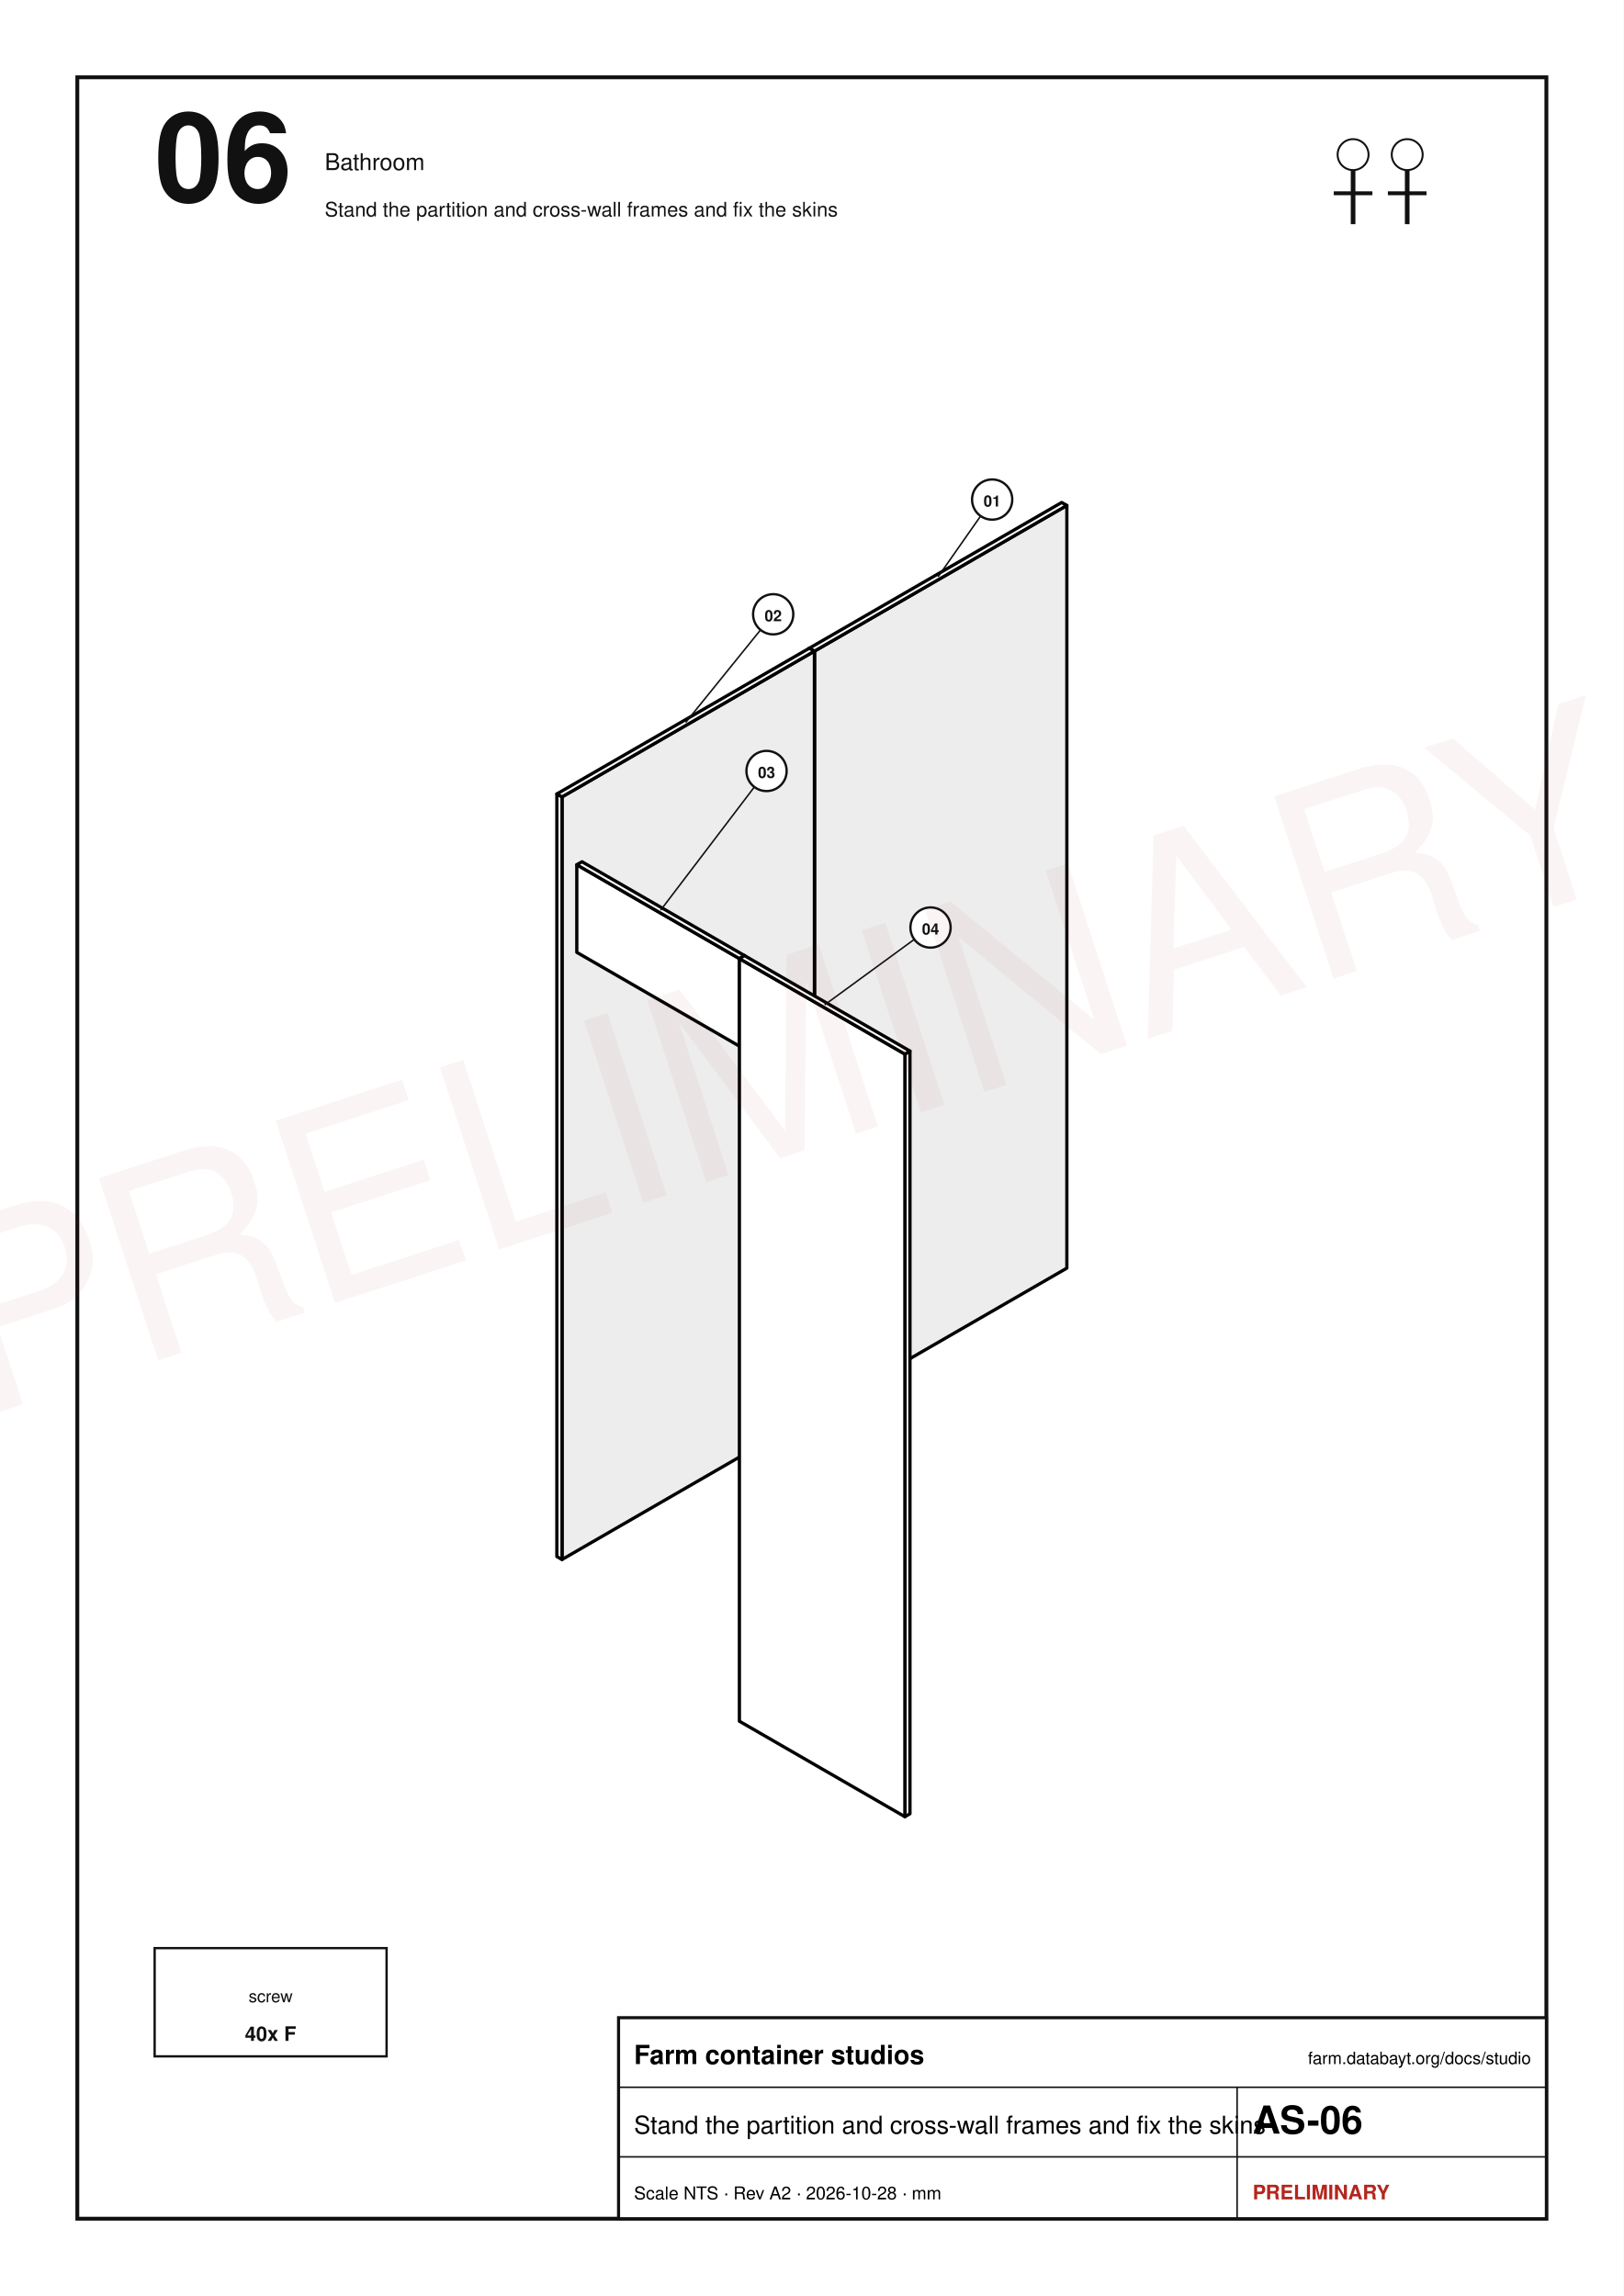
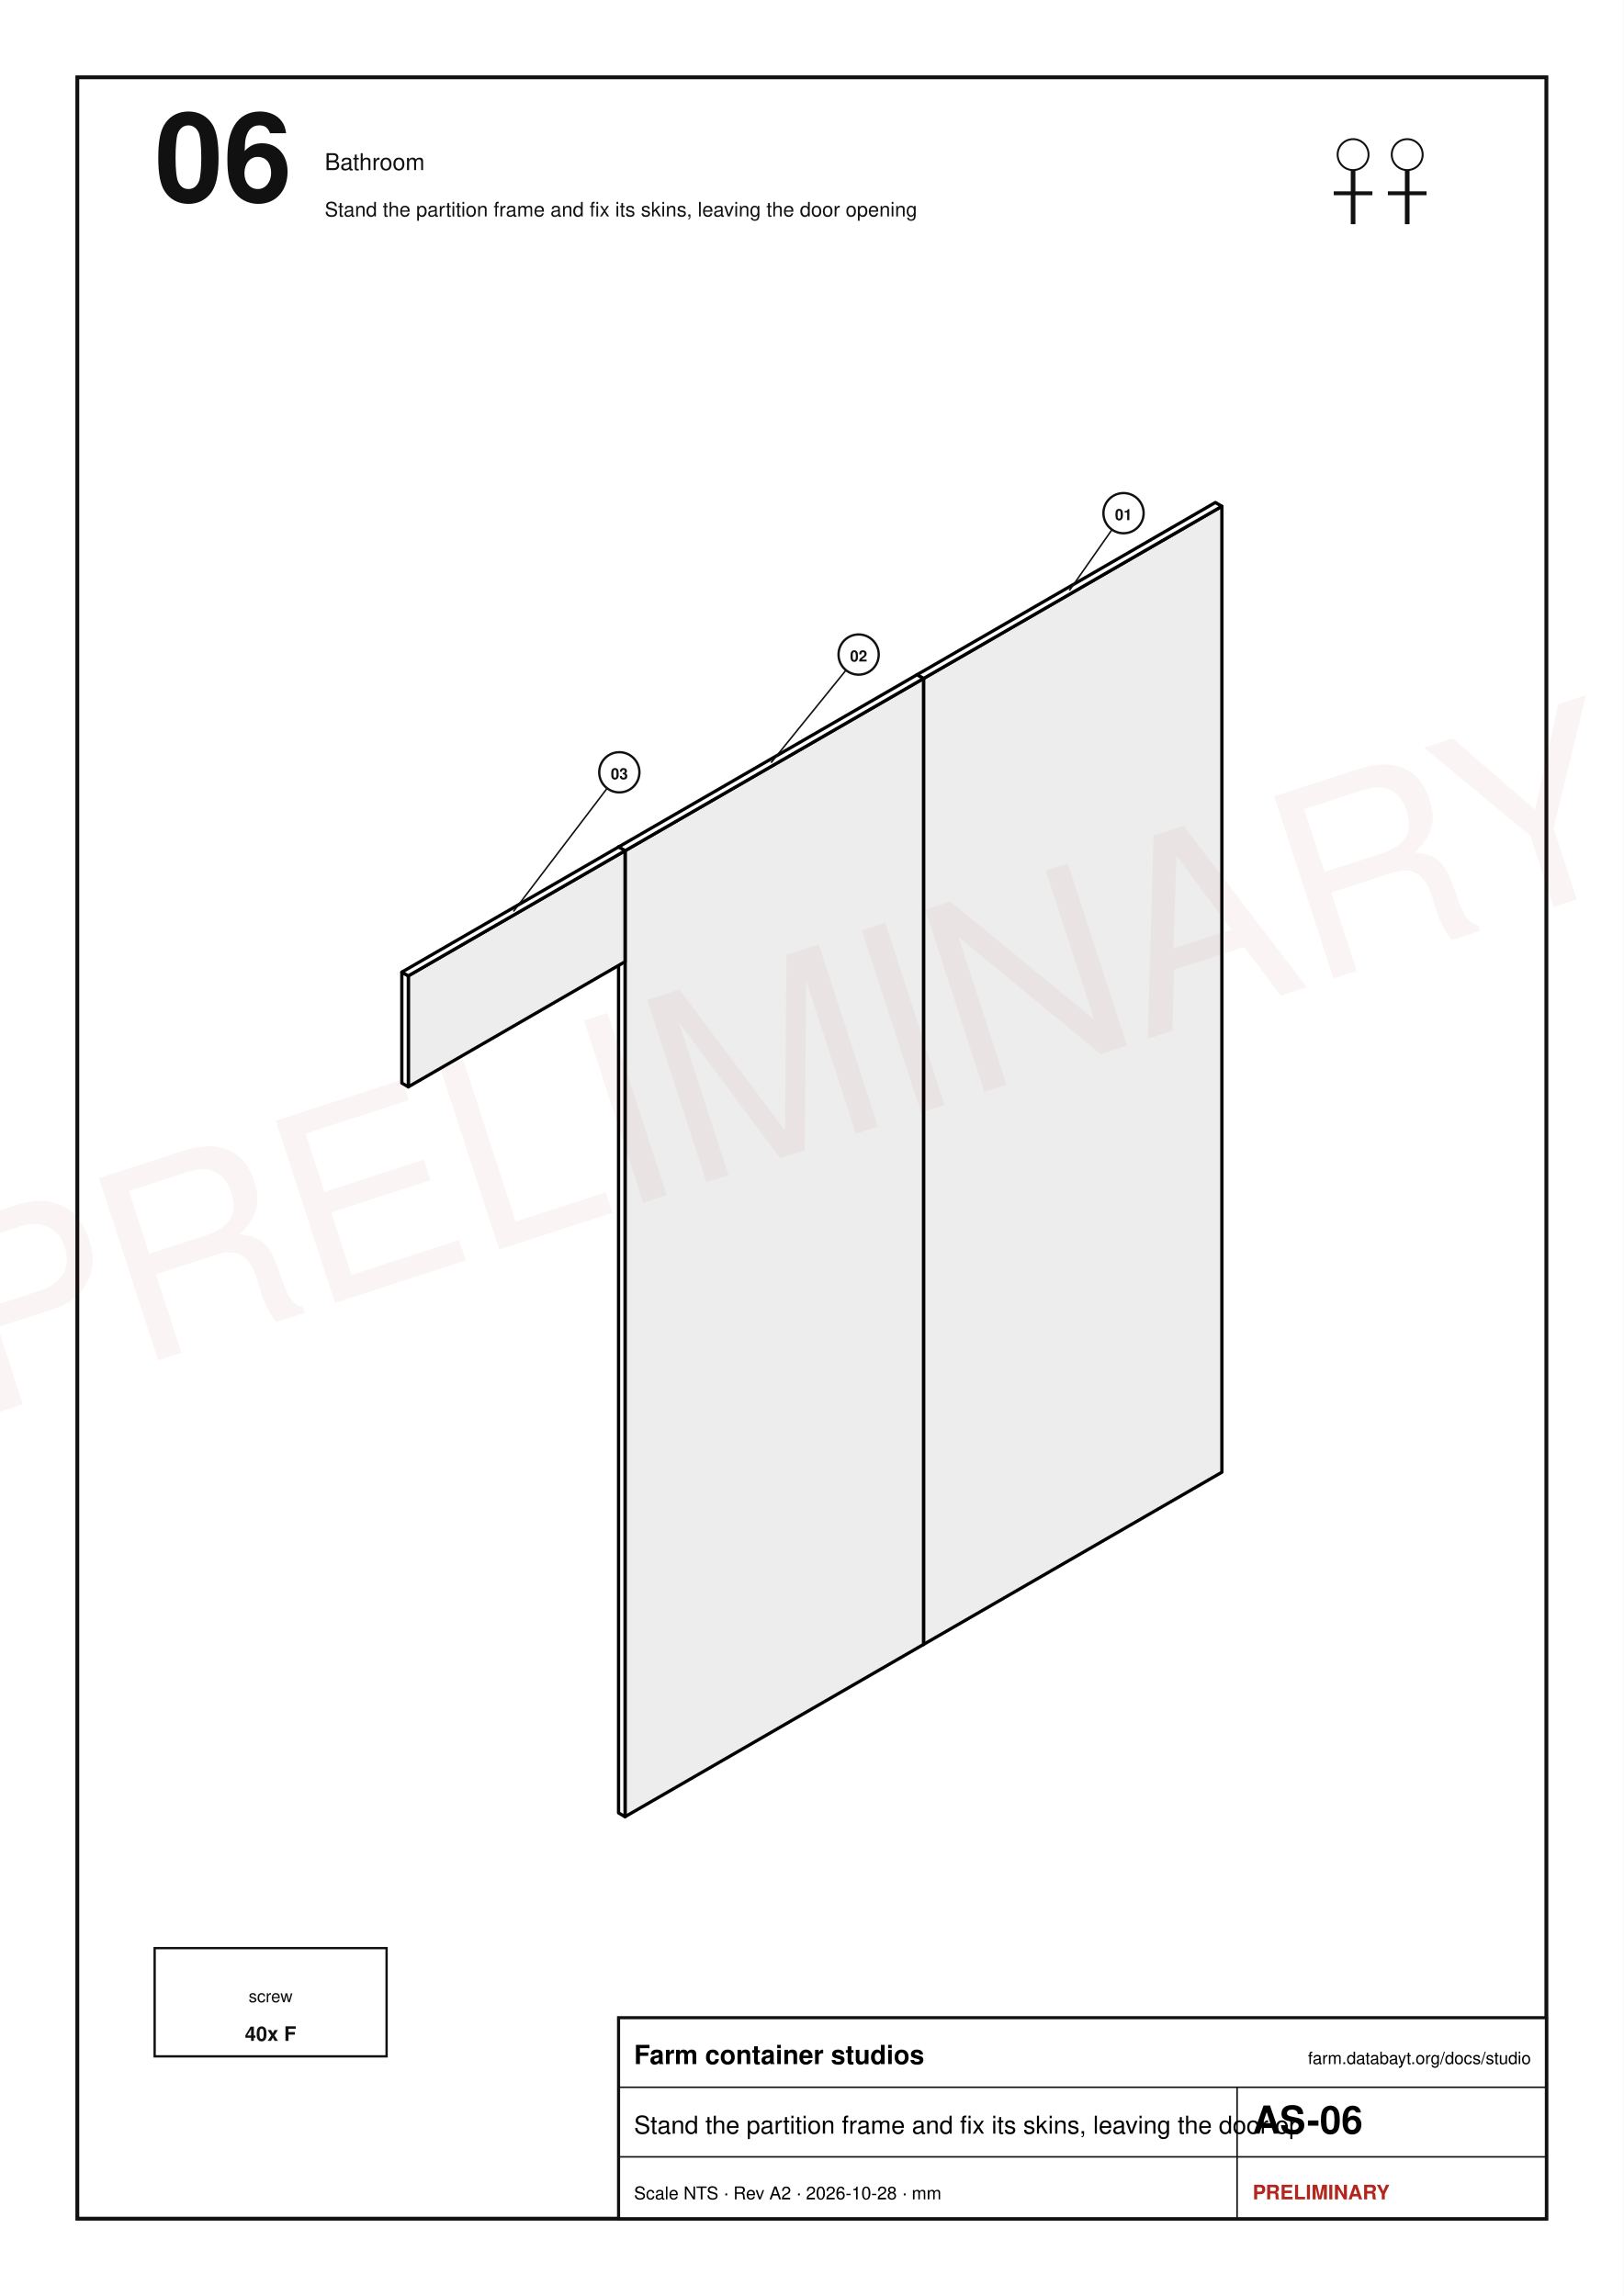
<svg xmlns="http://www.w3.org/2000/svg" width="210mm" height="297mm" viewBox="0 0 210 297" font-family="Helvetica, Arial, sans-serif">
  <rect x="0" y="0" width="210" height="297" fill="#fff" />
  <rect x="10" y="10" width="190" height="277" fill="none" stroke="#111" stroke-width="0.5" />
  <text x="20" y="26" font-size="16" text-anchor="start" font-weight="bold" fill="#111">06</text>
  <text x="42" y="22" font-size="3" text-anchor="start" font-weight="normal" fill="#111">Bathroom</text>
-   <text x="42" y="28" font-size="2.6" text-anchor="start" font-weight="normal" fill="#111">Stand the partition and cross-wall frames and fix the skins</text>
+   <text x="42" y="28" font-size="2.6" text-anchor="start" font-weight="normal" fill="#111">Stand the partition frame and fix its skins, leaving the door opening </text>
  <circle cx="175" cy="20" r="2" fill="none" stroke="#111" stroke-width="0.25" />
  <line x1="175" y1="22" x2="175" y2="29" stroke="#111" stroke-width="0.6" />
  <line x1="172.5" y1="25" x2="177.5" y2="25" stroke="#111" stroke-width="0.5" />
  <circle cx="182" cy="20" r="2" fill="none" stroke="#111" stroke-width="0.25" />
  <line x1="182" y1="22" x2="182" y2="29" stroke="#111" stroke-width="0.6" />
  <line x1="179.5" y1="25" x2="184.5" y2="25" stroke="#111" stroke-width="0.5" />
-   <polygon points="137.98,164.04 105.33,182.88 105.33,84.23 137.98,65.38" fill="#ededed" stroke="#000" stroke-width="0.42" stroke-linejoin="round" />
-   <polygon points="104.67,182.5 105.33,182.88 105.33,84.23 104.67,83.85" fill="#ffffff" stroke="#000" stroke-width="0.42" stroke-linejoin="round" />
-   <polygon points="137.31,65 137.98,65.38 105.33,84.23 104.67,83.85" fill="#ffffff" stroke="#000" stroke-width="0.42" stroke-linejoin="round" />
-   <polygon points="105.33,182.88 72.69,201.73 72.69,103.08 105.33,84.23" fill="#ededed" stroke="#000" stroke-width="0.42" stroke-linejoin="round" />
-   <polygon points="72.02,201.35 72.69,201.73 72.69,103.08 72.02,102.7" fill="#ffffff" stroke="#000" stroke-width="0.42" stroke-linejoin="round" />
-   <polygon points="104.67,83.85 105.33,84.23 72.69,103.08 72.02,102.7" fill="#ffffff" stroke="#000" stroke-width="0.42" stroke-linejoin="round" />
-   <polygon points="96.29,134.94 95.63,135.33 95.63,124 96.29,123.61" fill="#ededed" stroke="#000" stroke-width="0.42" stroke-linejoin="round" />
-   <polygon points="74.6,123.19 95.63,135.33 95.63,124 74.6,111.86" fill="#ffffff" stroke="#000" stroke-width="0.42" stroke-linejoin="round" />
-   <polygon points="75.27,111.47 96.29,123.61 95.63,124 74.6,111.86" fill="#ffffff" stroke="#000" stroke-width="0.42" stroke-linejoin="round" />
-   <polygon points="117.69,234.62 117.03,235 117.03,136.35 117.69,135.96" fill="#ededed" stroke="#000" stroke-width="0.42" stroke-linejoin="round" />
-   <polygon points="95.63,222.65 117.03,235 117.03,136.35 95.63,124" fill="#ffffff" stroke="#000" stroke-width="0.42" stroke-linejoin="round" />
-   <polygon points="96.29,123.61 117.69,135.96 117.03,136.35 95.63,124" fill="#ffffff" stroke="#000" stroke-width="0.42" stroke-linejoin="round" />
-   <line x1="121.32" y1="74.62" x2="128.32" y2="64.62" stroke="#111" stroke-width="0.2" />
-   <circle cx="128.32" cy="64.62" r="2.6" fill="#fff" stroke="#111" stroke-width="0.3" />
-   <text x="128.32" y="65.52" font-size="2" text-anchor="middle" font-weight="bold" fill="#111">01</text>
-   <line x1="88.68" y1="93.46" x2="100" y2="79.46" stroke="#111" stroke-width="0.2" />
-   <circle cx="100" cy="79.46" r="2.6" fill="#fff" stroke="#111" stroke-width="0.3" />
-   <text x="100" y="80.36" font-size="2" text-anchor="middle" font-weight="bold" fill="#111">02</text>
-   <line x1="85.45" y1="117.73" x2="99.14" y2="99.73" stroke="#111" stroke-width="0.2" />
-   <circle cx="99.14" cy="99.73" r="2.6" fill="#fff" stroke="#111" stroke-width="0.3" />
-   <text x="99.14" y="100.63" font-size="2" text-anchor="middle" font-weight="bold" fill="#111">03</text>
-   <line x1="106.66" y1="129.98" x2="120.35" y2="119.98" stroke="#111" stroke-width="0.2" />
-   <circle cx="120.35" cy="119.98" r="2.6" fill="#fff" stroke="#111" stroke-width="0.3" />
-   <text x="120.35" y="120.88" font-size="2" text-anchor="middle" font-weight="bold" fill="#111">04</text>
+   <polygon points="158.03,190.44 119.44,212.72 119.44,87.77 158.03,65.49" fill="#ededed" stroke="#000" stroke-width="0.42" stroke-linejoin="round" />
+   <polygon points="118.6,212.23 119.44,212.72 119.44,87.77 118.6,87.28" fill="#ffffff" stroke="#000" stroke-width="0.42" stroke-linejoin="round" />
+   <polygon points="157.19,65 158.03,65.49 119.44,87.77 118.6,87.28" fill="#ffffff" stroke="#000" stroke-width="0.42" stroke-linejoin="round" />
+   <polygon points="119.44,212.72 80.84,235 80.84,110.05 119.44,87.77" fill="#ededed" stroke="#000" stroke-width="0.42" stroke-linejoin="round" />
+   <polygon points="80,234.51 80.84,235 80.84,110.05 80,109.56" fill="#ffffff" stroke="#000" stroke-width="0.42" stroke-linejoin="round" />
+   <polygon points="118.6,87.28 119.44,87.77 80.84,110.05 80,109.56" fill="#ffffff" stroke="#000" stroke-width="0.42" stroke-linejoin="round" />
+   <polygon points="80.84,124.4 52.81,140.59 52.81,126.23 80.84,110.05" fill="#ededed" stroke="#000" stroke-width="0.42" stroke-linejoin="round" />
+   <polygon points="51.97,140.1 52.81,140.59 52.81,126.23 51.97,125.75" fill="#ffffff" stroke="#000" stroke-width="0.42" stroke-linejoin="round" />
+   <polygon points="80,109.56 80.84,110.05 52.81,126.23 51.97,125.75" fill="#ffffff" stroke="#000" stroke-width="0.42" stroke-linejoin="round" />
+   <line x1="138.31" y1="76.38" x2="145.31" y2="66.38" stroke="#111" stroke-width="0.2" />
+   <circle cx="145.31" cy="66.38" r="2.6" fill="#fff" stroke="#111" stroke-width="0.3" />
+   <text x="145.31" y="67.28" font-size="2" text-anchor="middle" font-weight="bold" fill="#111">01</text>
+   <line x1="99.72" y1="98.67" x2="111.05" y2="84.67" stroke="#111" stroke-width="0.2" />
+   <circle cx="111.05" cy="84.67" r="2.6" fill="#fff" stroke="#111" stroke-width="0.3" />
+   <text x="111.05" y="85.57" font-size="2" text-anchor="middle" font-weight="bold" fill="#111">02</text>
+   <line x1="66.41" y1="117.9" x2="80.1" y2="99.9" stroke="#111" stroke-width="0.2" />
+   <circle cx="80.1" cy="99.9" r="2.6" fill="#fff" stroke="#111" stroke-width="0.3" />
+   <text x="80.1" y="100.8" font-size="2" text-anchor="middle" font-weight="bold" fill="#111">03</text>
  <rect x="20" y="252" width="30" height="14" fill="#fff" stroke="#111" stroke-width="0.3" />
  <text x="35" y="259" font-size="2.2" text-anchor="middle" font-weight="normal" fill="#111">screw</text>
  <text x="35" y="264" font-size="2.6" text-anchor="middle" font-weight="bold" fill="#111">40x  F</text>
  <rect x="80" y="261" width="120" height="26" fill="#fff" stroke="#111" stroke-width="0.4" />
  <line x1="80" y1="270" x2="200" y2="270" stroke="#111" stroke-width="0.2" />
  <line x1="80" y1="279" x2="200" y2="279" stroke="#111" stroke-width="0.2" />
  <line x1="160" y1="270" x2="160" y2="287" stroke="#111" stroke-width="0.2" />
  <text x="82" y="267" font-size="3.4" font-weight="bold">Farm container studios</text>
  <text x="198" y="267" font-size="2.2" text-anchor="end">farm.databayt.org/docs/studio</text>
-   <text x="82" y="276" font-size="3.2">Stand the partition and cross-wall frames and fix the skins</text>
+   <text x="82" y="276" font-size="3.2">Stand the partition frame and fix its skins, leaving the door op</text>
  <text x="162" y="276" font-size="5" font-weight="bold">AS-06</text>
  <text x="82" y="284.5" font-size="2.3">Scale NTS · Rev A2 · 2026-10-28 · mm</text>
  <text x="162" y="284.5" font-size="2.6" font-weight="bold" fill="#b3261e">PRELIMINARY</text>
  <text x="105.0" y="148.5" font-size="34" fill="#b3261e" fill-opacity="0.05" text-anchor="middle" transform="rotate(-18 105.0 148.5)">PRELIMINARY</text>
</svg>
